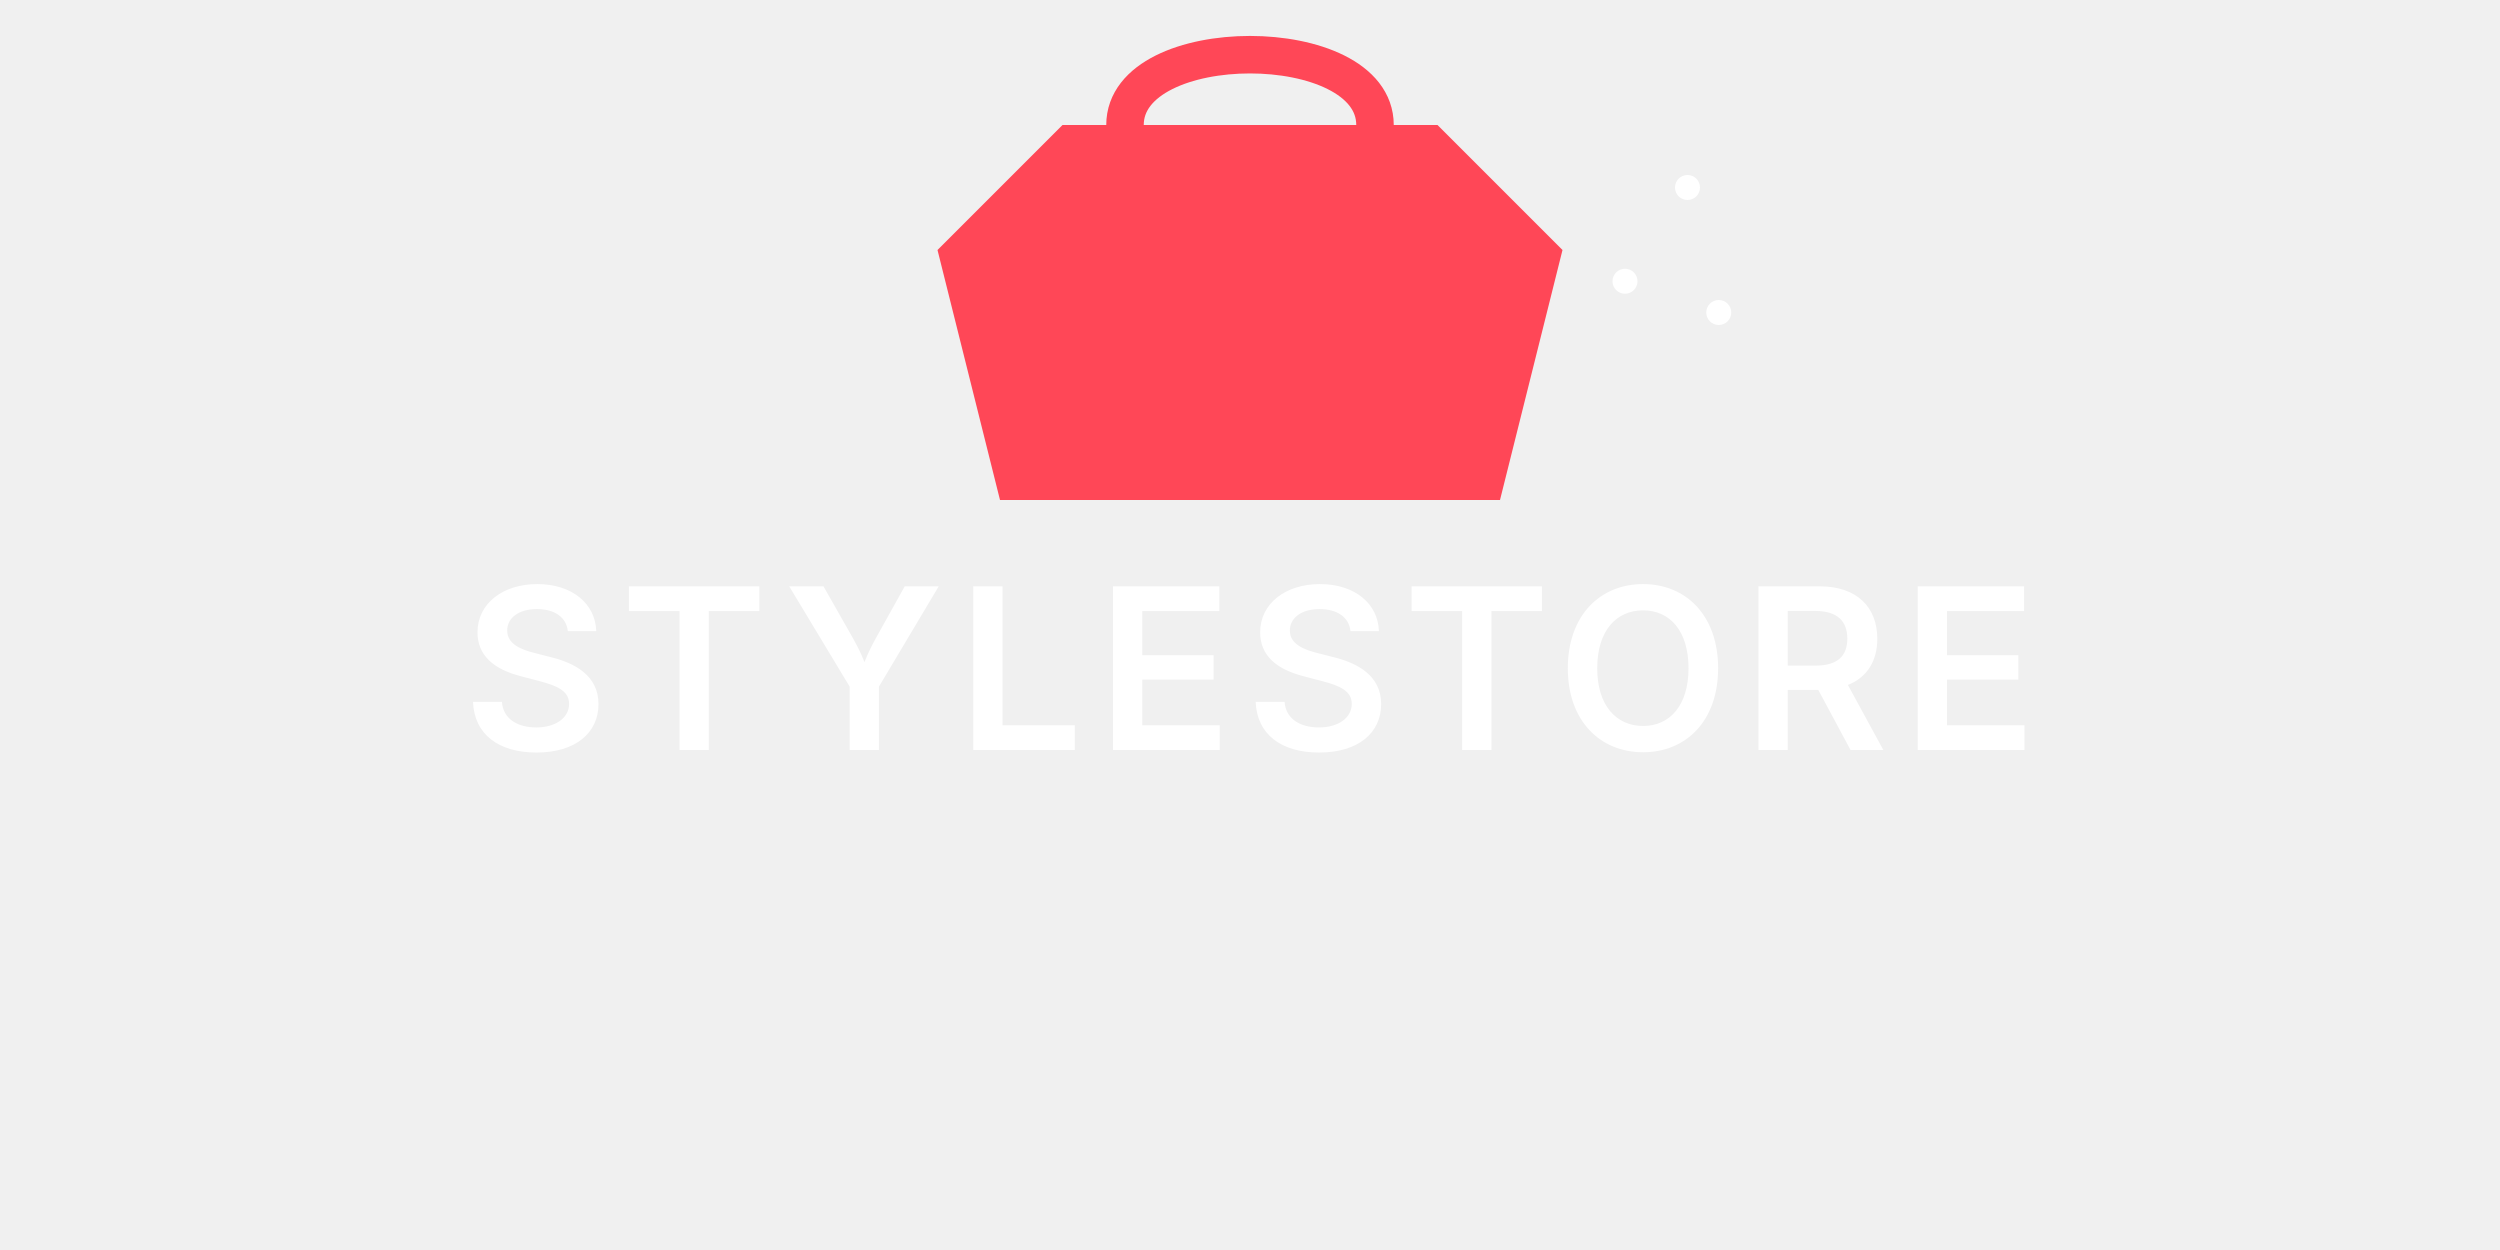
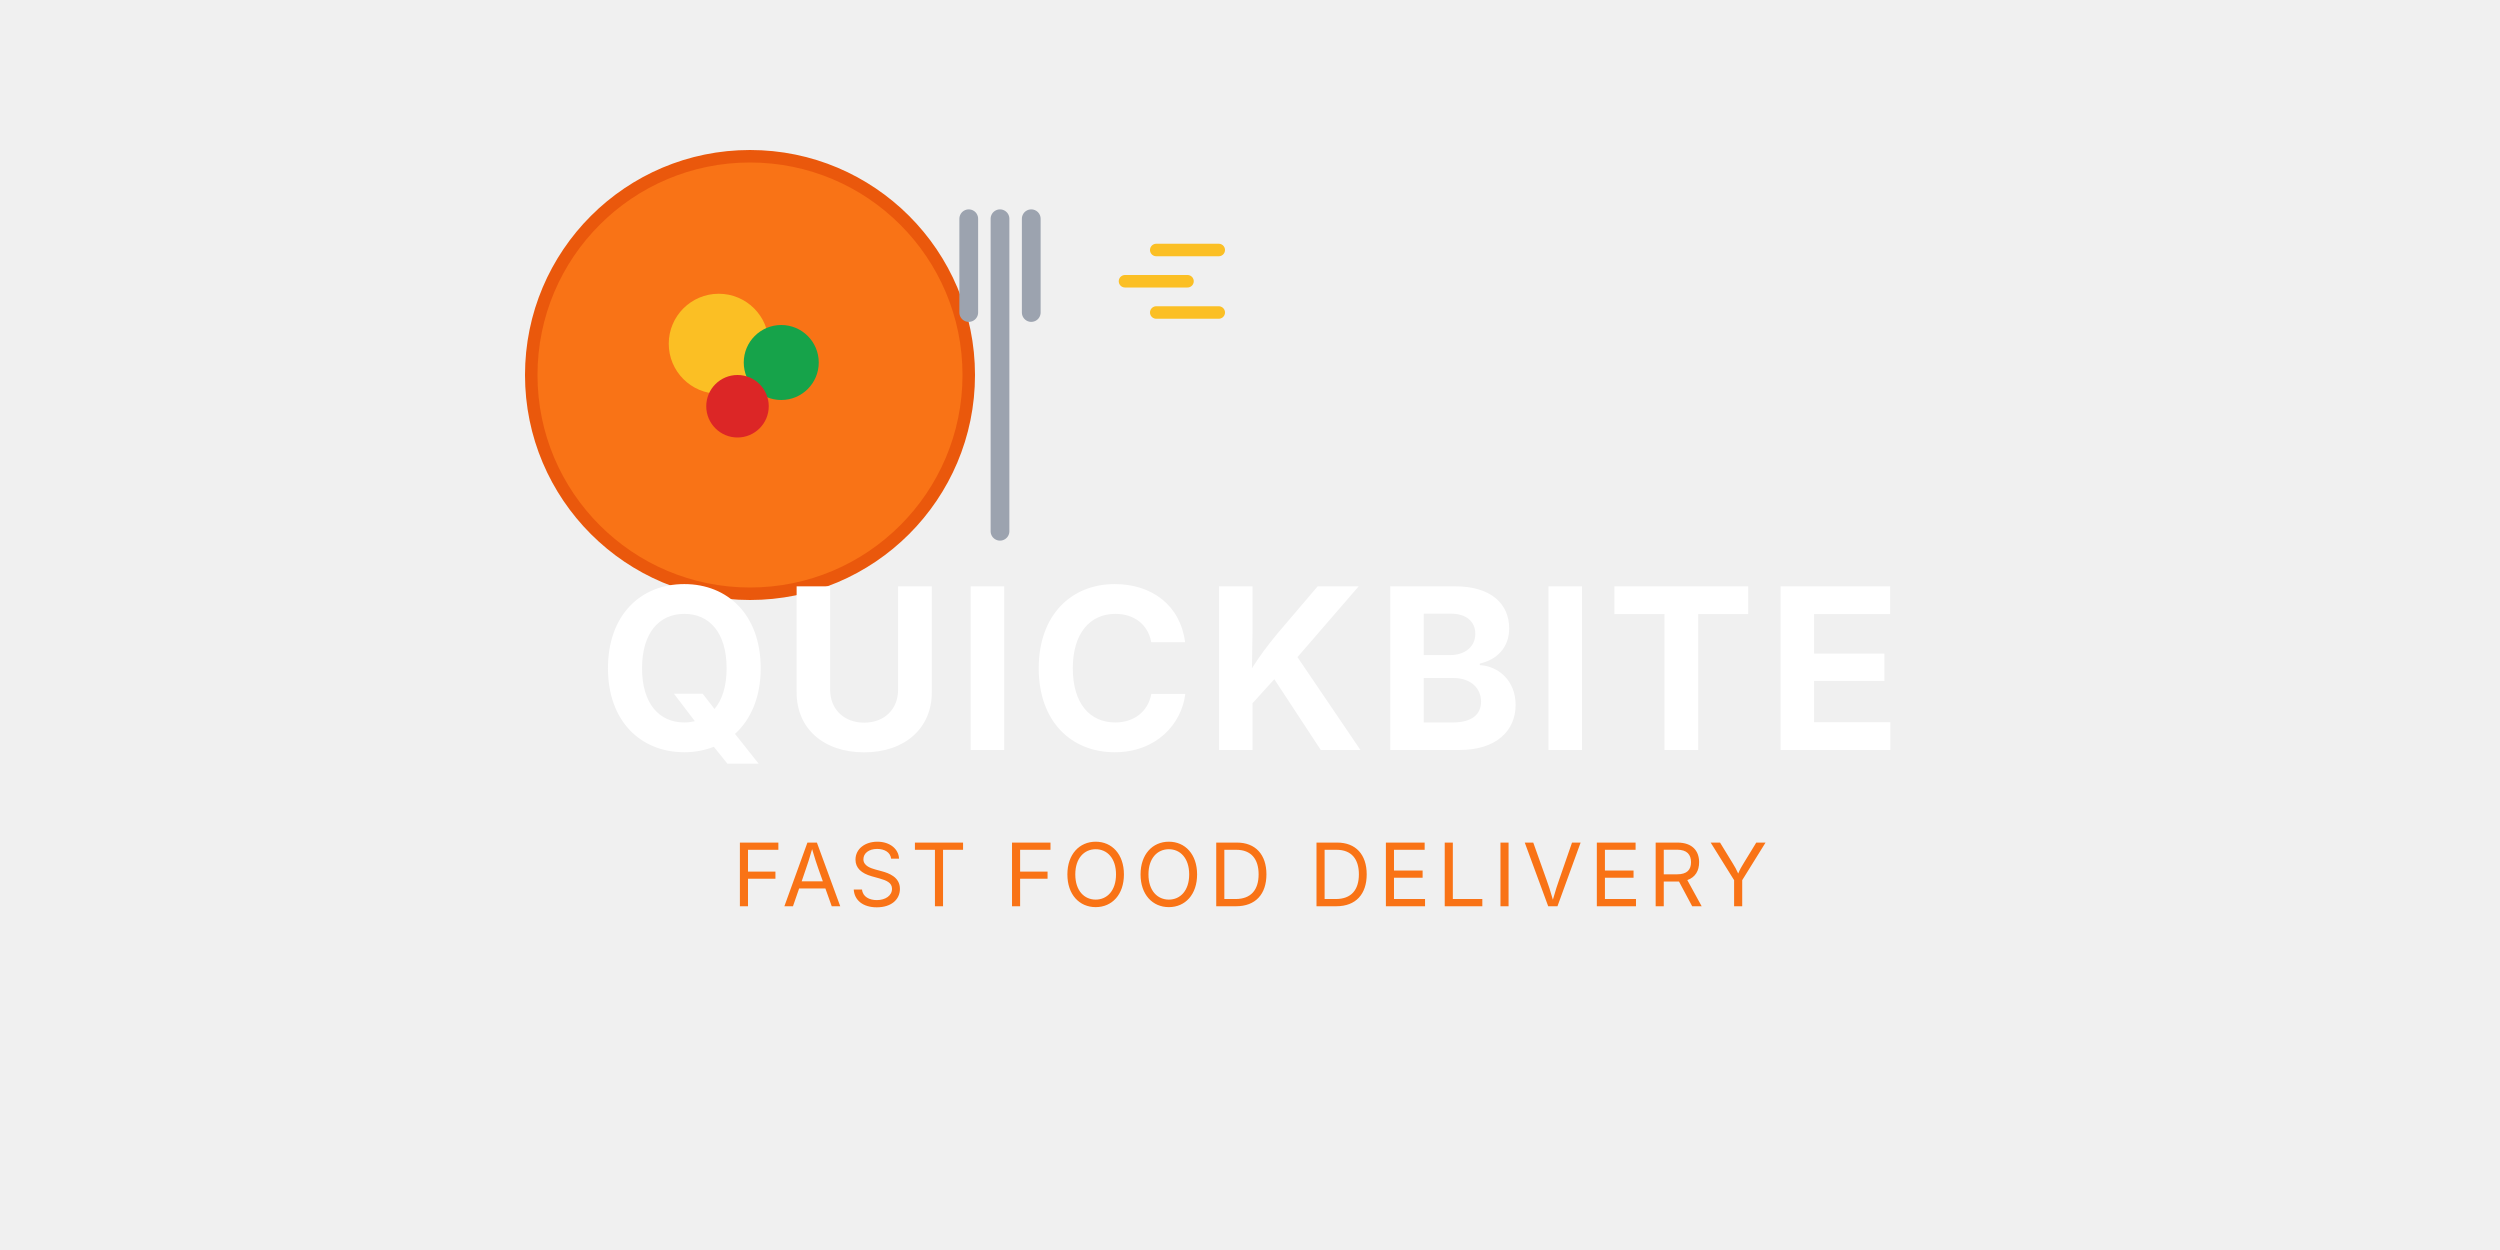
<svg xmlns="http://www.w3.org/2000/svg" width="400" height="200" viewBox="0 0 400 200" fill="none">
-   <path d="M150 40 L170 20 L230 20 L250 40 L240 80 L160 80 Z" fill="#FF4757" />
-   <path d="M180 20 C180 5, 220 5, 220 20" stroke="#FF4757" stroke-width="6" fill="none" />
-   <circle cx="270" cy="30" r="2" fill="white" />
-   <circle cx="260" cy="45" r="2" fill="white" />
-   <circle cx="275" cy="50" r="2" fill="white" />
-   <text x="200" y="120" font-family="Inter, Arial" font-weight="600" font-size="36" text-anchor="middle" fill="white" letter-spacing="2">STYLESTORE</text>
+   <circle cx="120" cy="60" r="35" fill="#f97316" stroke="#ea580c" stroke-width="2" />
+   <circle cx="115" cy="55" r="8" fill="#fbbf24" />
+   <circle cx="125" cy="58" r="6" fill="#16a34a" />
+   <circle cx="118" cy="65" r="5" fill="#dc2626" />
+   <path d="M160 35 L160 85 M155 35 L155 50 M165 35 L165 50" stroke="#9ca3af" stroke-width="3" stroke-linecap="round" />
+   <path d="M180 45 L190 45 M185 40 L195 40 M185 50 L195 50" stroke="#fbbf24" stroke-width="2" stroke-linecap="round" />
+   <text x="200" y="120" font-family="Inter, Arial" font-weight="700" font-size="36" text-anchor="middle" fill="white" letter-spacing="1.5">QUICKBITE</text>
+   <text x="200" y="145" font-family="Inter, Arial" font-weight="400" font-size="14" text-anchor="middle" fill="#f97316" letter-spacing="1">FAST FOOD DELIVERY</text>
</svg>
